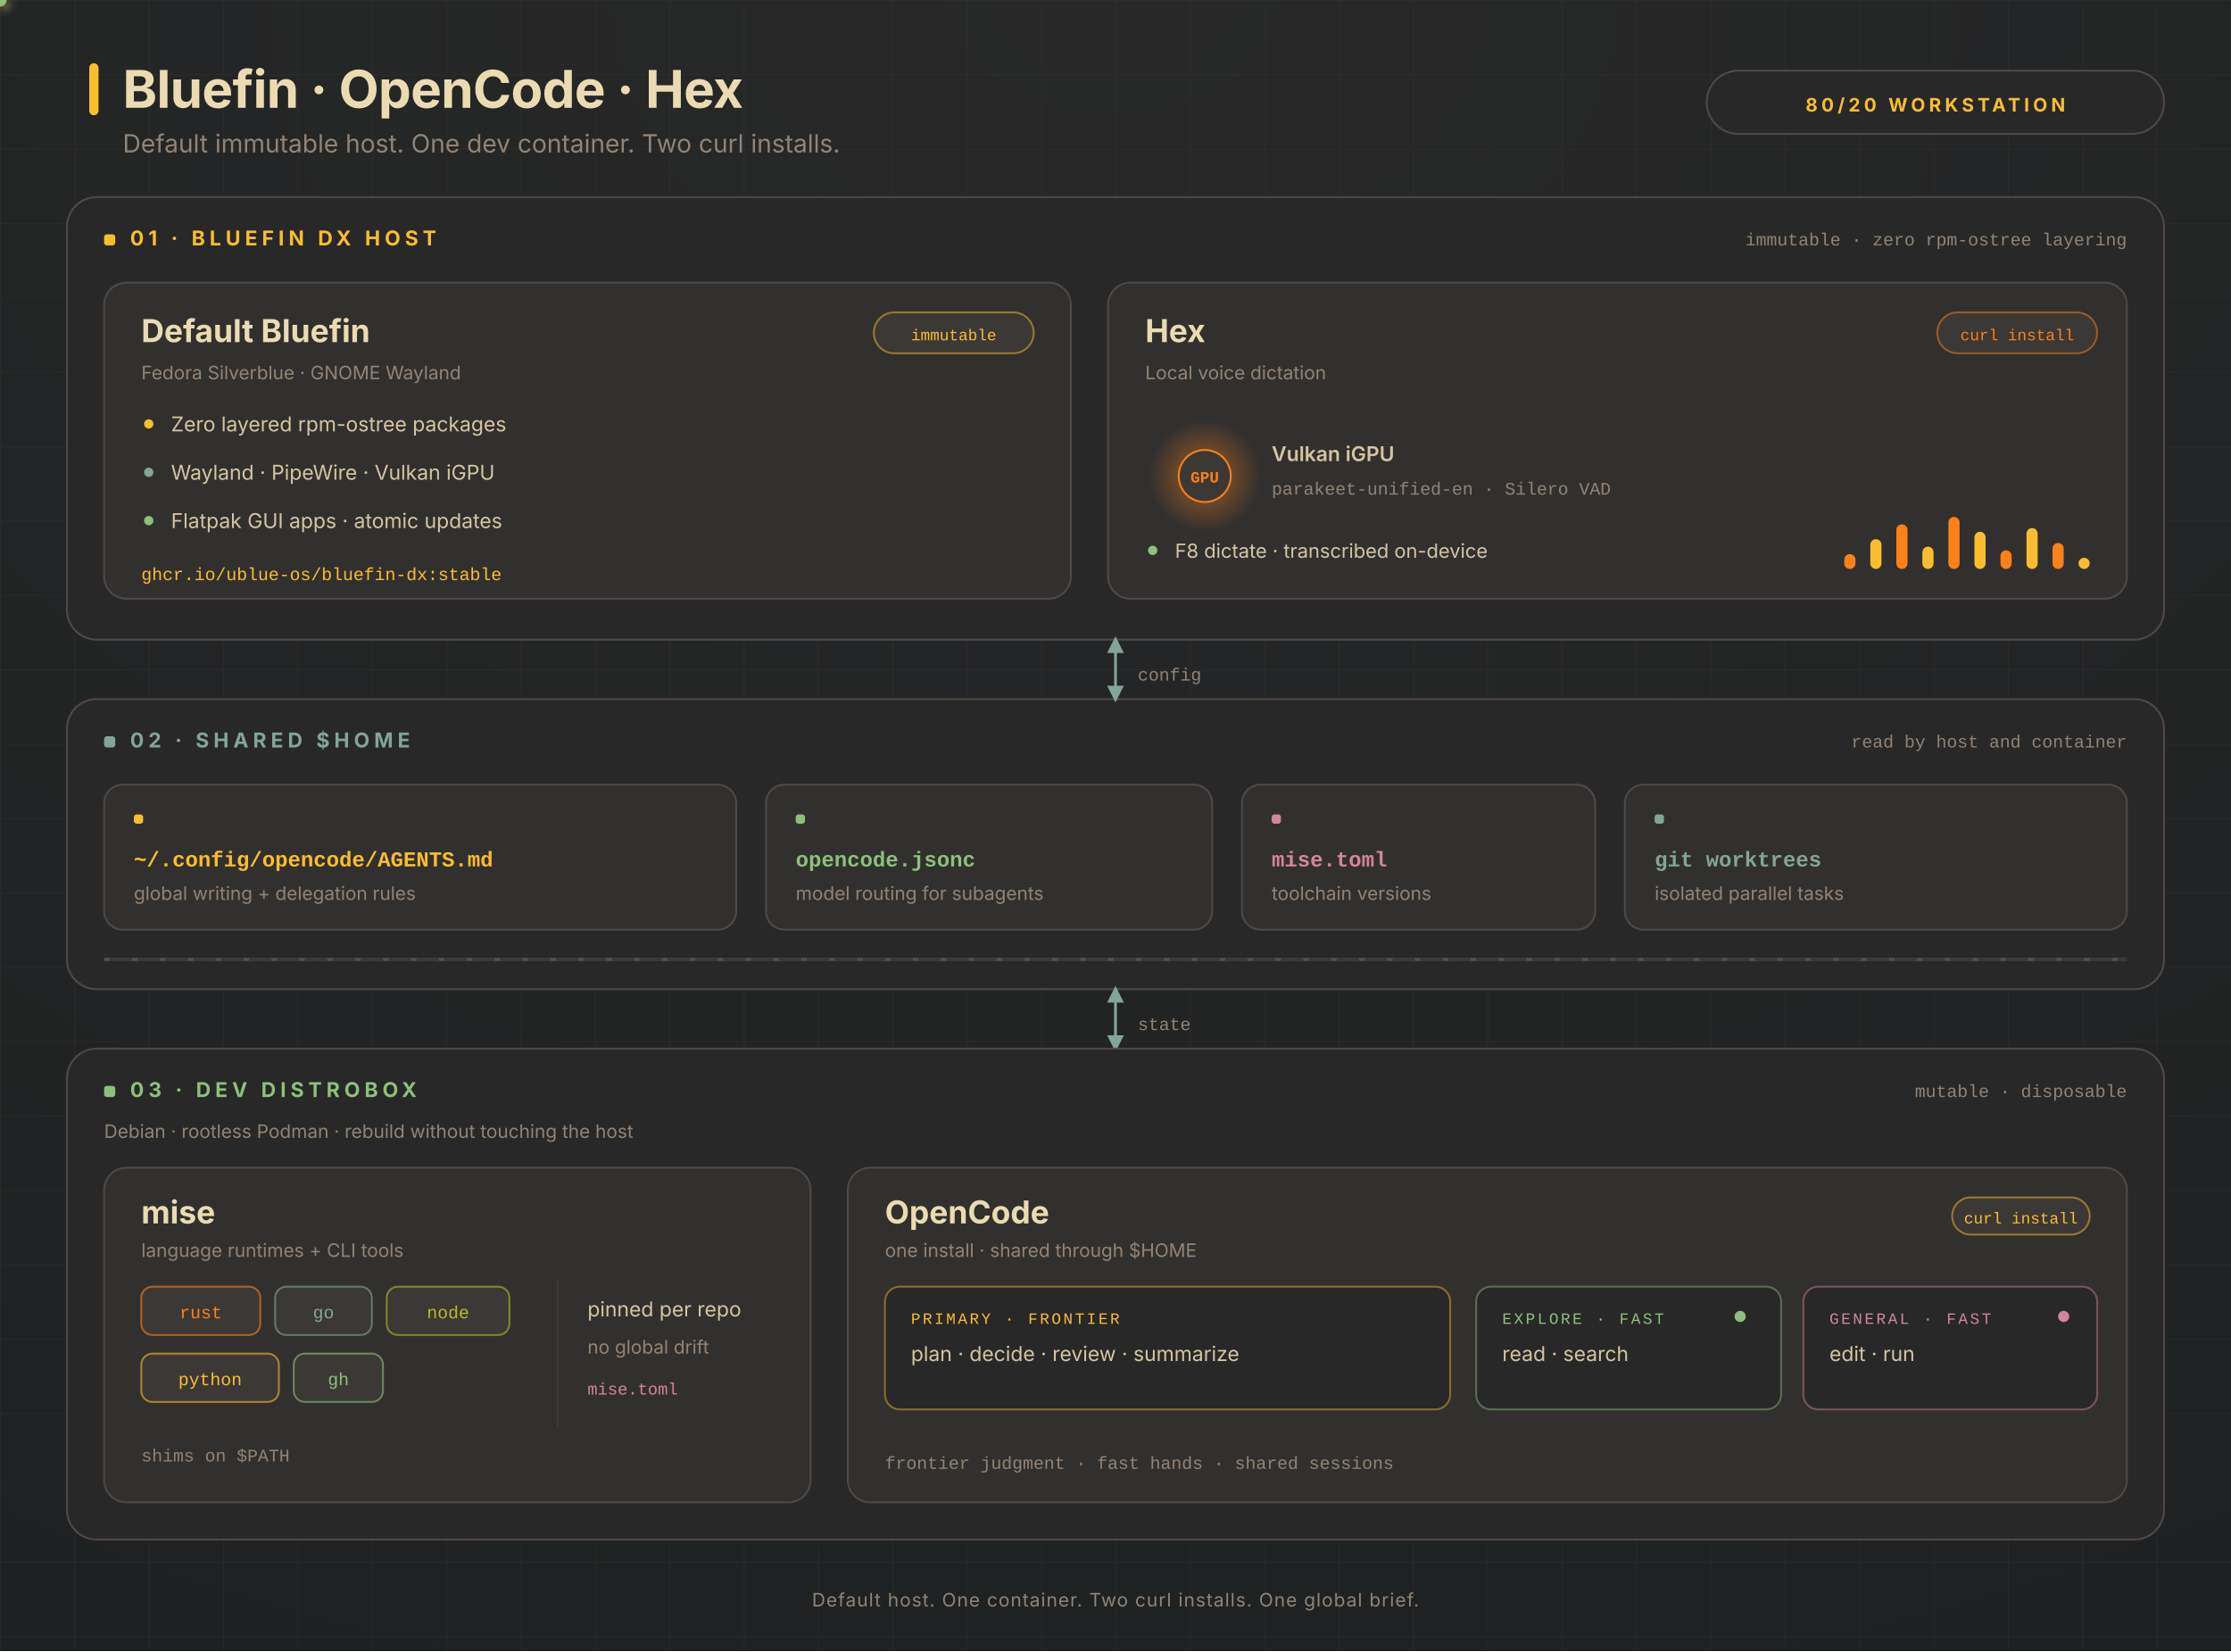
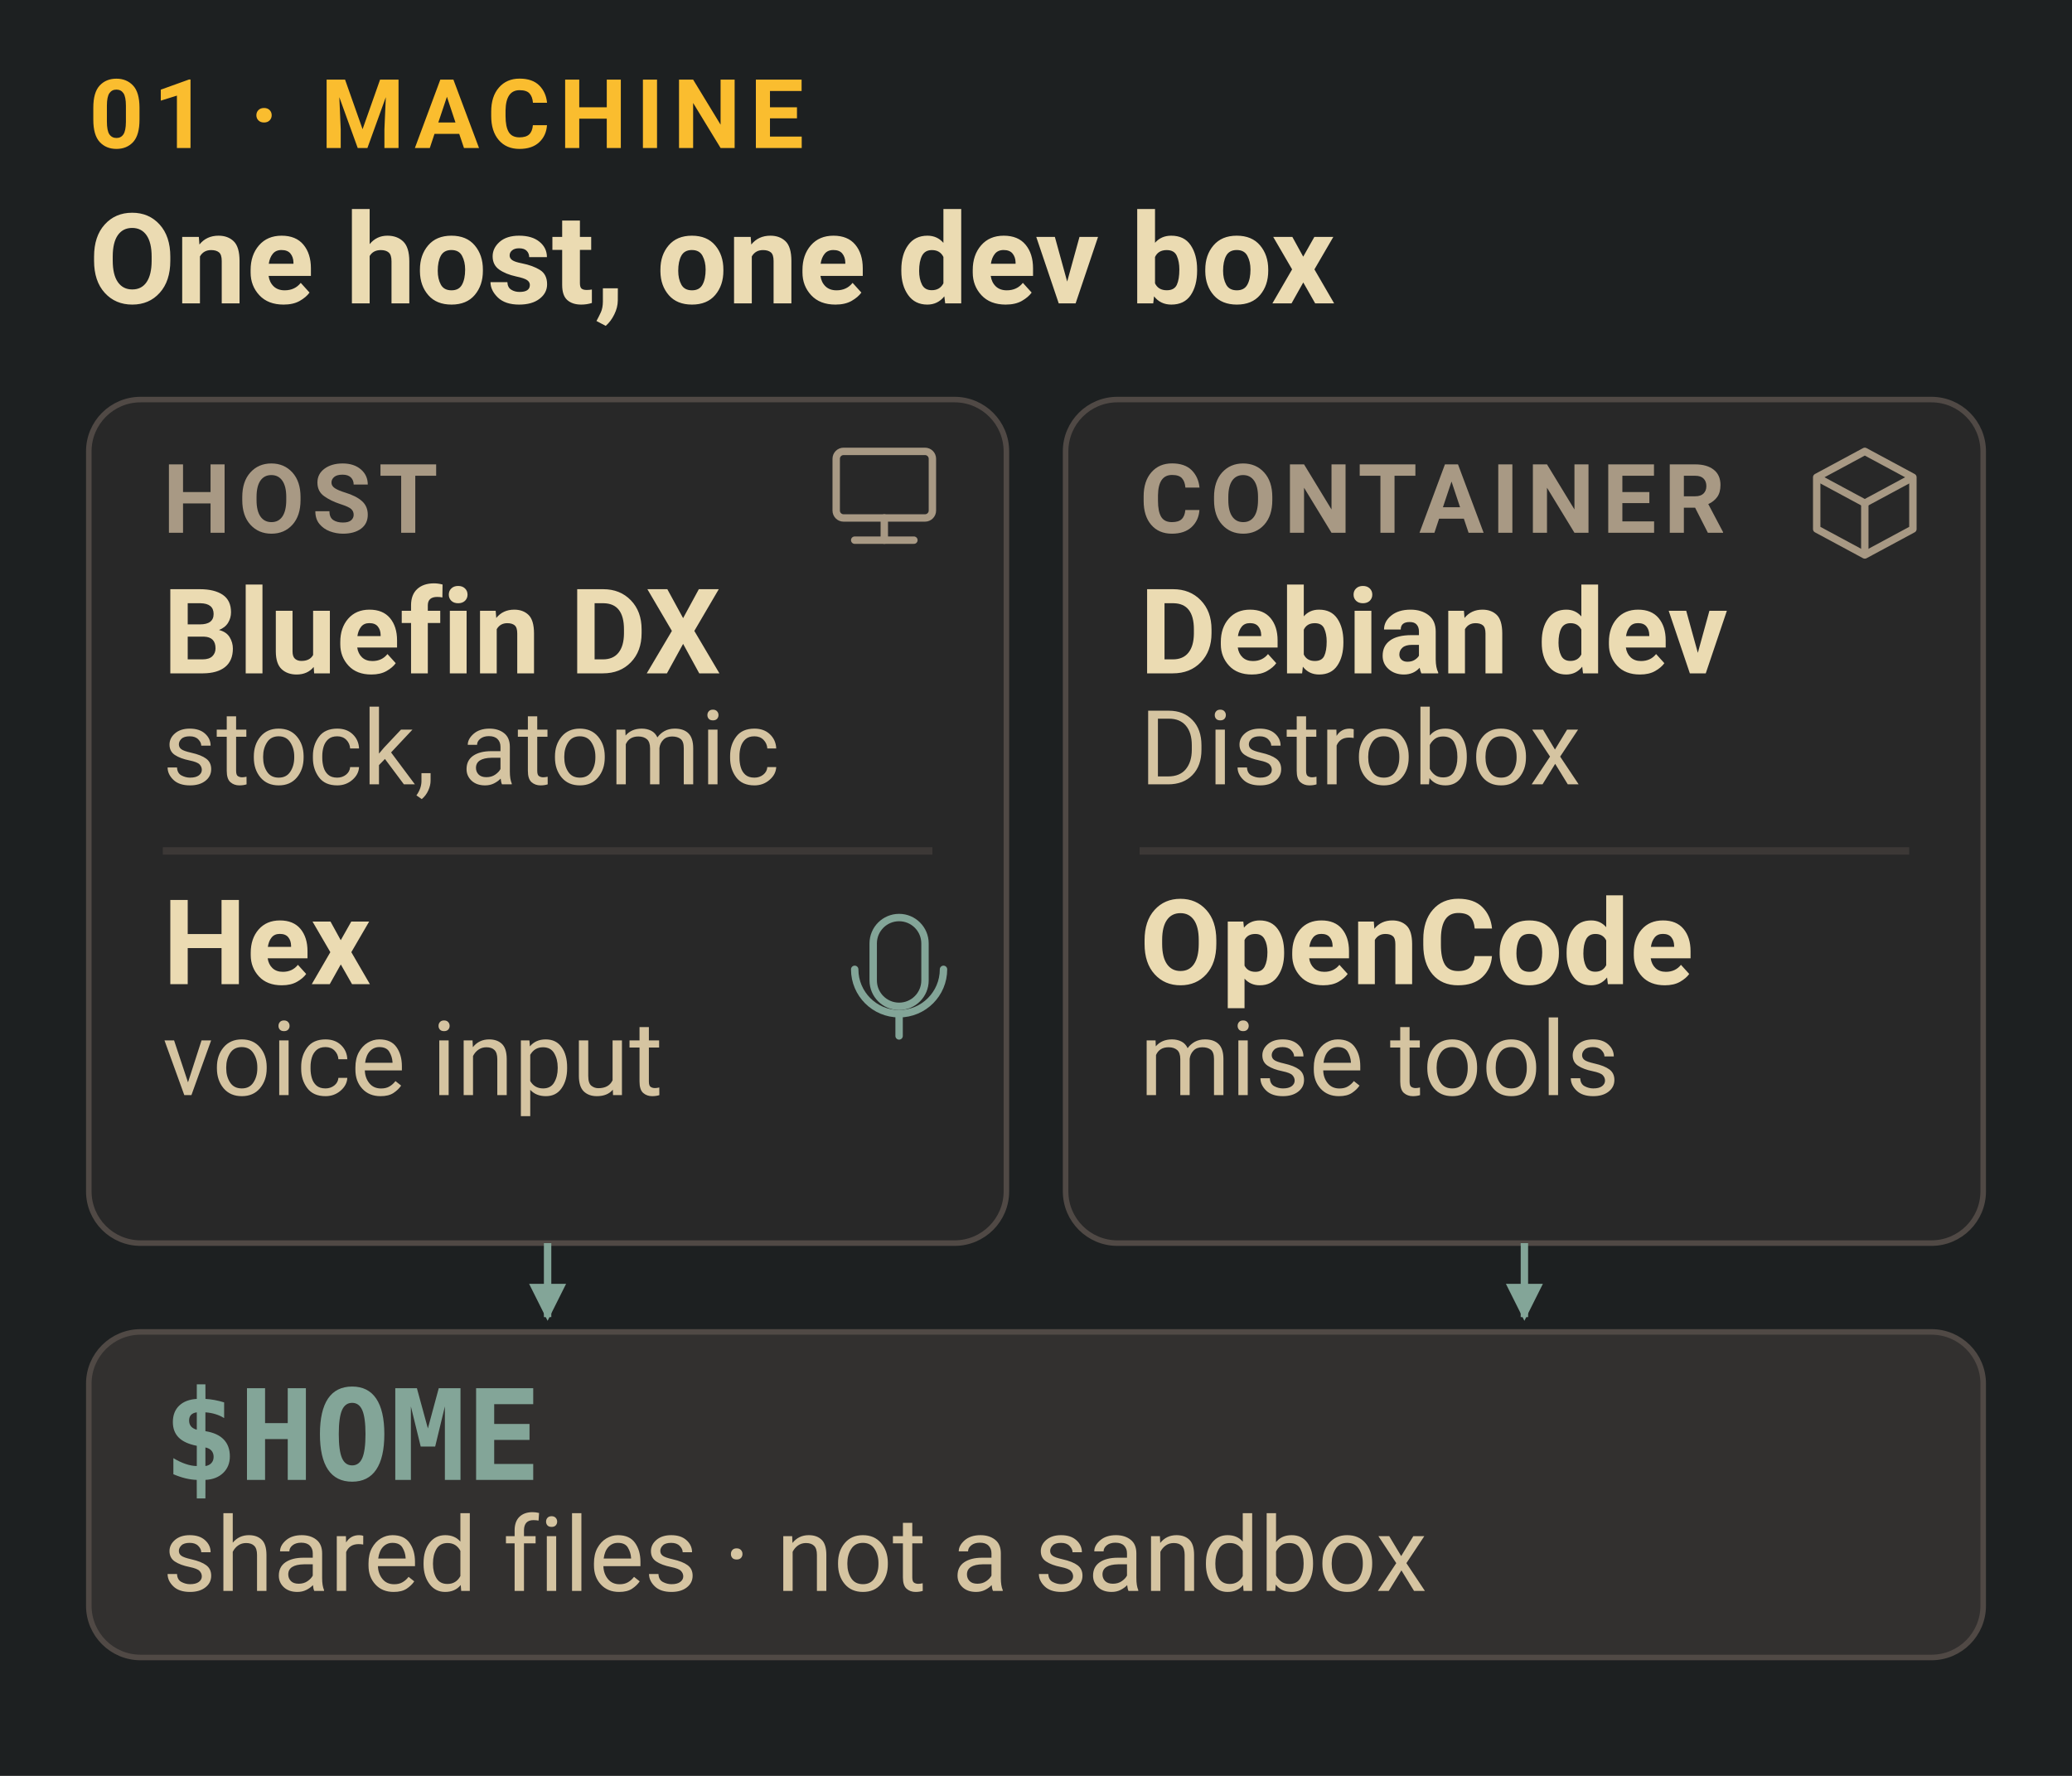
- <svg xmlns="http://www.w3.org/2000/svg" viewBox="0 0 1200 888" width="1200" height="888" role="img" aria-labelledby="archTitle archDesc" font-family="Inter, ui-sans-serif, system-ui, -apple-system, 'Segoe UI', sans-serif" shape-rendering="geometricPrecision">
+ <svg xmlns="http://www.w3.org/2000/svg" viewBox="0 0 560 480" width="560" height="480" role="img" aria-labelledby="bfArchTitle" aria-describedby="bfArchDesc" font-family="ui-sans-serif, system-ui, -apple-system, 'Segoe UI', Roboto, sans-serif" shape-rendering="geometricPrecision">
  <defs>
-     <radialGradient id="bgGrad" cx="50%" cy="0%" r="120%">
-       <stop offset="0" stop-color="#282828" />
-       <stop offset="1" stop-color="#1d2021" />
-     </radialGradient>
-     <radialGradient id="hexGlow" cx="50%" cy="50%" r="50%">
-       <stop offset="0" stop-color="#fe8019" stop-opacity=".55" />
-       <stop offset="1" stop-color="#fe8019" stop-opacity="0" />
-     </radialGradient>
-     <pattern id="grid" width="40" height="40" patternUnits="userSpaceOnUse">
-       <path d="M 40 0 L 0 0 0 40" fill="none" stroke="#3c3836" stroke-width="1" />
-     </pattern>
-     <filter id="glow" x="-200%" y="-200%" width="400%" height="400%">
-       <feGaussianBlur stdDeviation="3" result="blur" />
-       <feMerge>
-         <feMergeNode in="blur" />
-         <feMergeNode in="SourceGraphic" />
-       </feMerge>
-     </filter>
-     <marker id="arrowAqua" viewBox="0 0 10 10" refX="8" refY="5" markerWidth="6" markerHeight="6" orient="auto-start-reverse">
+     <marker id="bfArchArrow" viewBox="0 0 10 10" refX="9" refY="5" markerWidth="5" markerHeight="5" orient="auto-start-reverse">
      <path d="M 0 0 L 10 5 L 0 10 Z" fill="#83a598" />
    </marker>
-     <path id="upFlow" d="M 600 344 V 376" />
-     <path id="downFlow" d="M 600 532 V 564" />
-     <path id="sharedFlow" d="M 56 516 H 1144" />
  </defs>
  <style>
-     .h1 { font-size: 28px; font-weight: 700; fill: #ebdbb2; letter-spacing: -.3px; }
-     .sub { font-size: 13.5px; fill: #928374; }
-     .badge-text { font-size: 10px; font-weight: 700; fill: #fabd2f; letter-spacing: 2px; }
-     .section { font-size: 11px; font-weight: 700; letter-spacing: 2.4px; }
-     .card-title { font-size: 17px; font-weight: 700; fill: #ebdbb2; }
-     .body { font-size: 11px; fill: #d5c4a1; }
-     .body-sm { font-size: 10.5px; fill: #d5c4a1; }
-     .muted { font-size: 10px; fill: #928374; }
-     .mono { font-family: 'JetBrains Mono', 'SFMono-Regular', Consolas, 'Liberation Mono', monospace; }
-     .code { font-family: 'JetBrains Mono', 'SFMono-Regular', Consolas, 'Liberation Mono', monospace; font-size: 9.5px; fill: #fabd2f; }
-     .code-sm { font-family: 'JetBrains Mono', 'SFMono-Regular', Consolas, 'Liberation Mono', monospace; font-size: 9.5px; fill: #928374; }
-     .pulse { transform-box: fill-box; transform-origin: center; animation: pulse 3s ease-in-out infinite; }
-     .dot { transform-box: fill-box; transform-origin: center; animation: dotPulse 2.2s ease-in-out infinite; }
-     .wbar { transform-box: fill-box; transform-origin: center bottom; animation: wave 1.15s ease-in-out infinite; }
-     .dash { stroke-dasharray: 3 12; animation: dash 1.4s linear infinite; }
-     @keyframes pulse {
-       0%, 100% { transform: scale(.82); opacity: .35; }
-       50% { transform: scale(1.14); opacity: .8; }
-     }
-     @keyframes dotPulse {
-       0%, 100% { transform: scale(1); opacity: 1; }
-       50% { transform: scale(.72); opacity: .45; }
-     }
-     @keyframes wave {
-       0%, 100% { transform: scaleY(.35); }
-       50% { transform: scaleY(1); }
-     }
-     @keyframes dash { to { stroke-dashoffset: -30; } }
-     @media (prefers-reduced-motion: reduce) {
-       .pulse, .dot, .wbar, .dash { animation: none; }
-     }
+     .kicker { font-size: 26px; font-weight: 700; fill: #fabd2f; letter-spacing: 2.4px; }
+     .h1 { font-size: 34px; font-weight: 700; fill: #ebdbb2; }
+     .label { font-size: 26px; font-weight: 700; fill: #a89984; letter-spacing: 2px; }
+     .title { font-size: 32px; font-weight: 700; fill: #ebdbb2; }
+     .sub { font-size: 28px; fill: #d5c4a1; }
+     .mono { font-family: ui-monospace, 'JetBrains Mono', 'DejaVu Sans Mono', monospace; }
  </style>
-   <rect width="1200" height="888" fill="url(#bgGrad)" />
-   <rect width="1200" height="888" fill="url(#grid)" opacity=".28" />
-   <rect x="48" y="34" width="5" height="28" rx="2.5" fill="#fabd2f" />
-   <text class="h1" x="66" y="58">Bluefin · OpenCode · Hex</text>
-   <text class="sub" x="66" y="82">Default immutable host. One dev container. Two curl installs.</text>
-   <rect x="918" y="38" width="246" height="34" rx="17" fill="#282828" stroke="#504945" />
-   <text class="badge-text" x="1041" y="60" text-anchor="middle">80/20 WORKSTATION</text>
-   <rect x="36" y="106" width="1128" height="238" rx="16" fill="#282828" stroke="#504945" />
-   <rect x="56" y="126" width="6" height="6" rx="1.5" fill="#fabd2f" />
-   <text class="section" x="70" y="132" fill="#fabd2f">01 · BLUEFIN DX HOST</text>
-   <text class="code-sm" x="1144" y="132" text-anchor="end">immutable · zero rpm-ostree layering</text>
-   <rect x="56" y="152" width="520" height="170" rx="12" fill="#32302f" stroke="#504945" />
-   <text class="card-title" x="76" y="184">Default Bluefin</text>
-   <rect x="470" y="168" width="86" height="22" rx="11" fill="#3c3836" stroke="#fabd2f" stroke-opacity=".5" />
-   <text class="mono" x="513" y="183" font-size="8.5" fill="#fabd2f" text-anchor="middle">immutable</text>
-   <text class="muted" x="76" y="204">Fedora Silverblue · GNOME Wayland</text>
-   <circle cx="80" cy="228" r="2.5" fill="#fabd2f" />
-   <text class="body" x="92" y="232">Zero layered rpm-ostree packages</text>
-   <circle cx="80" cy="254" r="2.5" fill="#83a598" />
-   <text class="body" x="92" y="258">Wayland · PipeWire · Vulkan iGPU</text>
-   <circle cx="80" cy="280" r="2.5" fill="#8ec07c" />
-   <text class="body" x="92" y="284">Flatpak GUI apps · atomic updates</text>
-   <text class="code" x="76" y="312">ghcr.io/ublue-os/bluefin-dx:stable</text>
-   <rect x="596" y="152" width="548" height="170" rx="12" fill="#32302f" stroke="#504945" />
-   <text class="card-title" x="616" y="184">Hex</text>
-   <rect x="1042" y="168" width="86" height="22" rx="11" fill="#3c3836" stroke="#fe8019" stroke-opacity=".5" />
-   <text class="mono" x="1085" y="183" font-size="8.5" fill="#fe8019" text-anchor="middle">curl install</text>
-   <text class="muted" x="616" y="204">Local voice dictation</text>
-   <circle class="pulse" cx="648" cy="256" r="30" fill="url(#hexGlow)" />
-   <circle cx="648" cy="256" r="14" fill="#3c3836" stroke="#fe8019" />
-   <text class="mono" x="648" y="259.5" font-size="8.5" font-weight="700" fill="#fe8019" text-anchor="middle">GPU</text>
-   <text class="body" x="684" y="248" font-weight="600">Vulkan iGPU</text>
-   <text class="code-sm" x="684" y="266">parakeet-unified-en · Silero VAD</text>
-   <circle cx="620" cy="296" r="2.5" fill="#8ec07c" />
-   <text class="body-sm" x="632" y="300">F8 dictate · transcribed on-device</text>
-   <g fill="#fe8019">
-     <rect class="wbar" x="992" y="298" width="6" height="8" rx="3" style="animation-delay:-0.1s" />
-     <rect class="wbar" x="1006" y="290" width="6" height="16" rx="3" fill="#fabd2f" style="animation-delay:-0.3s" />
-     <rect class="wbar" x="1020" y="282" width="6" height="24" rx="3" style="animation-delay:-0.5s" />
-     <rect class="wbar" x="1034" y="294" width="6" height="12" rx="3" fill="#fabd2f" style="animation-delay:-0.2s" />
-     <rect class="wbar" x="1048" y="278" width="6" height="28" rx="3" style="animation-delay:-0.6s" />
-     <rect class="wbar" x="1062" y="286" width="6" height="20" rx="3" fill="#fabd2f" style="animation-delay:-0.4s" />
-     <rect class="wbar" x="1076" y="296" width="6" height="10" rx="3" style="animation-delay:-0.7s" />
-     <rect class="wbar" x="1090" y="284" width="6" height="22" rx="3" fill="#fabd2f" style="animation-delay:-0.15s" />
-     <rect class="wbar" x="1104" y="292" width="6" height="14" rx="3" style="animation-delay:-0.55s" />
-     <rect class="wbar" x="1118" y="300" width="6" height="6" rx="3" fill="#fabd2f" style="animation-delay:-0.35s" />
+   <rect width="560" height="480" fill="#1d2021" />
+   <text class="kicker" x="24" y="40">01 · MACHINE</text>
+   <text class="h1" x="24" y="82">One host, one dev box</text>
+   <rect x="24" y="108" width="248" height="228" rx="14" fill="#282828" stroke="#504945" stroke-width="1.5" />
+   <text class="label" x="44" y="144">HOST</text>
+   <g fill="none" stroke="#a89984" stroke-width="2" stroke-linecap="round">
+     <rect x="226" y="122" width="26" height="18" rx="2" />
+     <path d="M 239 140 V 146" />
+     <path d="M 231 146 H 247" />
  </g>
-   <rect x="36" y="376" width="1128" height="156" rx="16" fill="#282828" stroke="#504945" />
-   <rect x="56" y="396" width="6" height="6" rx="1.5" fill="#83a598" />
-   <text class="section" x="70" y="402" fill="#83a598">02 · SHARED $HOME</text>
-   <text class="code-sm" x="1144" y="402" text-anchor="end">read by host and container</text>
-   <rect x="56" y="422" width="340" height="78" rx="10" fill="#32302f" stroke="#504945" />
-   <rect x="72" y="438" width="5" height="5" rx="1.5" fill="#fabd2f" />
-   <text class="mono" x="72" y="466" font-size="11.5" font-weight="700" fill="#fabd2f">~/.config/opencode/AGENTS.md</text>
-   <text class="muted" x="72" y="484">global writing + delegation rules</text>
-   <rect x="412" y="422" width="240" height="78" rx="10" fill="#32302f" stroke="#504945" />
-   <rect x="428" y="438" width="5" height="5" rx="1.5" fill="#8ec07c" />
-   <text class="mono" x="428" y="466" font-size="11.5" font-weight="700" fill="#8ec07c">opencode.jsonc</text>
-   <text class="muted" x="428" y="484">model routing for subagents</text>
-   <rect x="668" y="422" width="190" height="78" rx="10" fill="#32302f" stroke="#504945" />
-   <rect x="684" y="438" width="5" height="5" rx="1.5" fill="#d3869b" />
-   <text class="mono" x="684" y="466" font-size="11.5" font-weight="700" fill="#d3869b">mise.toml</text>
-   <text class="muted" x="684" y="484">toolchain versions</text>
-   <rect x="874" y="422" width="270" height="78" rx="10" fill="#32302f" stroke="#504945" />
-   <rect x="890" y="438" width="5" height="5" rx="1.5" fill="#83a598" />
-   <text class="mono" x="890" y="466" font-size="11.5" font-weight="700" fill="#83a598">git worktrees</text>
-   <text class="muted" x="890" y="484">isolated parallel tasks</text>
-   <line x1="56" y1="516" x2="1144" y2="516" stroke="#3c3836" stroke-width="2" />
-   <line x1="56" y1="516" x2="1144" y2="516" stroke="#83a598" stroke-width="1.5" opacity=".25" class="dash" />
-   <path d="M 600 344 V 376" fill="none" stroke="#83a598" stroke-width="1.5" marker-start="url(#arrowAqua)" marker-end="url(#arrowAqua)" />
-   <text class="code-sm" x="612" y="366">config</text>
-   <path d="M 600 532 V 564" fill="none" stroke="#83a598" stroke-width="1.5" marker-start="url(#arrowAqua)" marker-end="url(#arrowAqua)" />
-   <text class="code-sm" x="612" y="554">state</text>
-   <rect x="36" y="564" width="1128" height="264" rx="16" fill="#282828" stroke="#504945" />
-   <rect x="56" y="584" width="6" height="6" rx="1.5" fill="#8ec07c" />
-   <text class="section" x="70" y="590" fill="#8ec07c">03 · DEV DISTROBOX</text>
-   <text class="code-sm" x="1144" y="590" text-anchor="end">mutable · disposable</text>
-   <text class="muted" x="56" y="612">Debian · rootless Podman · rebuild without touching the host</text>
-   <rect x="56" y="628" width="380" height="180" rx="12" fill="#32302f" stroke="#504945" />
-   <text class="card-title" x="76" y="658">mise</text>
-   <text class="muted" x="76" y="676">language runtimes + CLI tools</text>
-   <rect x="76" y="692" width="64" height="26" rx="6" fill="#3c3836" stroke="#fe8019" stroke-opacity=".6" />
-   <text class="mono" x="108" y="709" font-size="9.5" fill="#fe8019" text-anchor="middle">rust</text>
-   <rect x="148" y="692" width="52" height="26" rx="6" fill="#3c3836" stroke="#83a598" stroke-opacity=".6" />
-   <text class="mono" x="174" y="709" font-size="9.5" fill="#83a598" text-anchor="middle">go</text>
-   <rect x="208" y="692" width="66" height="26" rx="6" fill="#3c3836" stroke="#b8bb26" stroke-opacity=".6" />
-   <text class="mono" x="241" y="709" font-size="9.5" fill="#b8bb26" text-anchor="middle">node</text>
-   <rect x="76" y="728" width="74" height="26" rx="6" fill="#3c3836" stroke="#fabd2f" stroke-opacity=".6" />
-   <text class="mono" x="113" y="745" font-size="9.5" fill="#fabd2f" text-anchor="middle">python</text>
-   <rect x="158" y="728" width="48" height="26" rx="6" fill="#3c3836" stroke="#8ec07c" stroke-opacity=".6" />
-   <text class="mono" x="182" y="745" font-size="9.5" fill="#8ec07c" text-anchor="middle">gh</text>
-   <line x1="300" y1="688" x2="300" y2="768" stroke="#3c3836" />
-   <text class="body" x="316" y="708">pinned per repo</text>
-   <text class="muted" x="316" y="728">no global drift</text>
-   <text class="mono" x="316" y="750" font-size="9" fill="#d3869b">mise.toml</text>
-   <text class="code-sm" x="76" y="786">shims on $PATH</text>
-   <rect x="456" y="628" width="688" height="180" rx="12" fill="#32302f" stroke="#504945" />
-   <text class="card-title" x="476" y="658">OpenCode</text>
-   <rect x="1050" y="644" width="74" height="20" rx="10" fill="#3c3836" stroke="#fabd2f" stroke-opacity=".5" />
-   <text class="mono" x="1087" y="658" font-size="8.5" fill="#fabd2f" text-anchor="middle">curl install</text>
-   <text class="muted" x="476" y="676">one install · shared through $HOME</text>
-   <rect x="476" y="692" width="304" height="66" rx="8" fill="#282828" stroke="#fabd2f" stroke-opacity=".45" />
-   <text class="mono" x="490" y="712" font-size="8.5" letter-spacing="1.2" fill="#fabd2f">PRIMARY · FRONTIER</text>
-   <text class="body" x="490" y="732">plan · decide · review · summarize</text>
-   <rect x="794" y="692" width="164" height="66" rx="8" fill="#282828" stroke="#8ec07c" stroke-opacity=".45" />
-   <text class="mono" x="808" y="712" font-size="8.5" letter-spacing="1.2" fill="#8ec07c">EXPLORE · FAST</text>
-   <text class="body" x="808" y="732">read · search</text>
-   <circle class="dot" cx="936" cy="708" r="3" fill="#8ec07c" />
-   <rect x="970" y="692" width="158" height="66" rx="8" fill="#282828" stroke="#d3869b" stroke-opacity=".45" />
-   <text class="mono" x="984" y="712" font-size="8.5" letter-spacing="1.2" fill="#d3869b">GENERAL · FAST</text>
-   <text class="body" x="984" y="732">edit · run</text>
-   <circle class="dot" cx="1110" cy="708" r="3" fill="#d3869b" />
-   <text class="code-sm" x="476" y="790">frontier judgment · fast hands · shared sessions</text>
-   <circle r="3.5" fill="#fabd2f" filter="url(#glow)">
-     <animateMotion dur="5s" repeatCount="indefinite" begin="0s">
-       <mpath href="#sharedFlow" />
-     </animateMotion>
-   </circle>
-   <circle r="3" fill="#8ec07c" filter="url(#glow)">
-     <animateMotion dur="5s" repeatCount="indefinite" begin="-1.7s">
-       <mpath href="#sharedFlow" />
-     </animateMotion>
-   </circle>
-   <circle r="3" fill="#83a598" filter="url(#glow)">
-     <animateMotion dur="5s" repeatCount="indefinite" begin="-3.4s">
-       <mpath href="#sharedFlow" />
-     </animateMotion>
-   </circle>
-   <circle r="3" fill="#83a598" filter="url(#glow)">
-     <animateMotion dur="1.5s" repeatCount="indefinite" begin="0s">
-       <mpath href="#upFlow" />
-     </animateMotion>
-   </circle>
-   <circle r="3" fill="#8ec07c" filter="url(#glow)">
-     <animateMotion dur="1.5s" repeatCount="indefinite" begin="-0.7s">
-       <mpath href="#downFlow" />
-     </animateMotion>
-   </circle>
-   <text class="muted" x="600" y="864" text-anchor="middle" letter-spacing=".5">Default host. One container. Two curl installs. One global brief.</text>
+   <text class="title" x="44" y="182">Bluefin DX</text>
+   <text class="sub" x="44" y="212">stock, atomic</text>
+   <line x1="44" y1="230" x2="252" y2="230" stroke="#3c3836" stroke-width="2" />
+   <text class="title" x="44" y="266" fill="#83a598">Hex</text>
+   <text class="sub" x="44" y="296">voice input</text>
+   <g fill="none" stroke="#83a598" stroke-width="2" stroke-linecap="round">
+     <rect x="236" y="248" width="14" height="24" rx="7" />
+     <path d="M 231 262 a 12 12 0 0 0 24 0" />
+     <path d="M 243 274 V 280" />
+   </g>
+   <rect x="288" y="108" width="248" height="228" rx="14" fill="#282828" stroke="#504945" stroke-width="1.5" />
+   <text class="label" x="308" y="144">CONTAINER</text>
+   <g fill="none" stroke="#a89984" stroke-width="2" stroke-linejoin="round">
+     <path d="M 504 122 L 517 129 V 143 L 504 150 L 491 143 V 129 Z" />
+     <path d="M 491 129 L 504 136 L 517 129" />
+     <path d="M 504 136 V 150" />
+   </g>
+   <text class="title" x="308" y="182">Debian dev</text>
+   <text class="sub" x="308" y="212">Distrobox</text>
+   <line x1="308" y1="230" x2="516" y2="230" stroke="#3c3836" stroke-width="2" />
+   <text class="title" x="308" y="266" fill="#fabd2f">OpenCode</text>
+   <text class="sub" x="308" y="296">mise tools</text>
+   <path d="M 148 336 V 356" fill="none" stroke="#83a598" stroke-width="2" marker-end="url(#bfArchArrow)" />
+   <path d="M 412 336 V 356" fill="none" stroke="#83a598" stroke-width="2" marker-end="url(#bfArchArrow)" />
+   <rect x="24" y="360" width="512" height="88" rx="14" fill="#32302f" stroke="#504945" stroke-width="1.5" />
+   <text class="mono" x="44" y="400" font-size="34" font-weight="700" fill="#83a598">$HOME</text>
+   <text class="sub" x="44" y="430">shared files · not a sandbox</text>
</svg>
